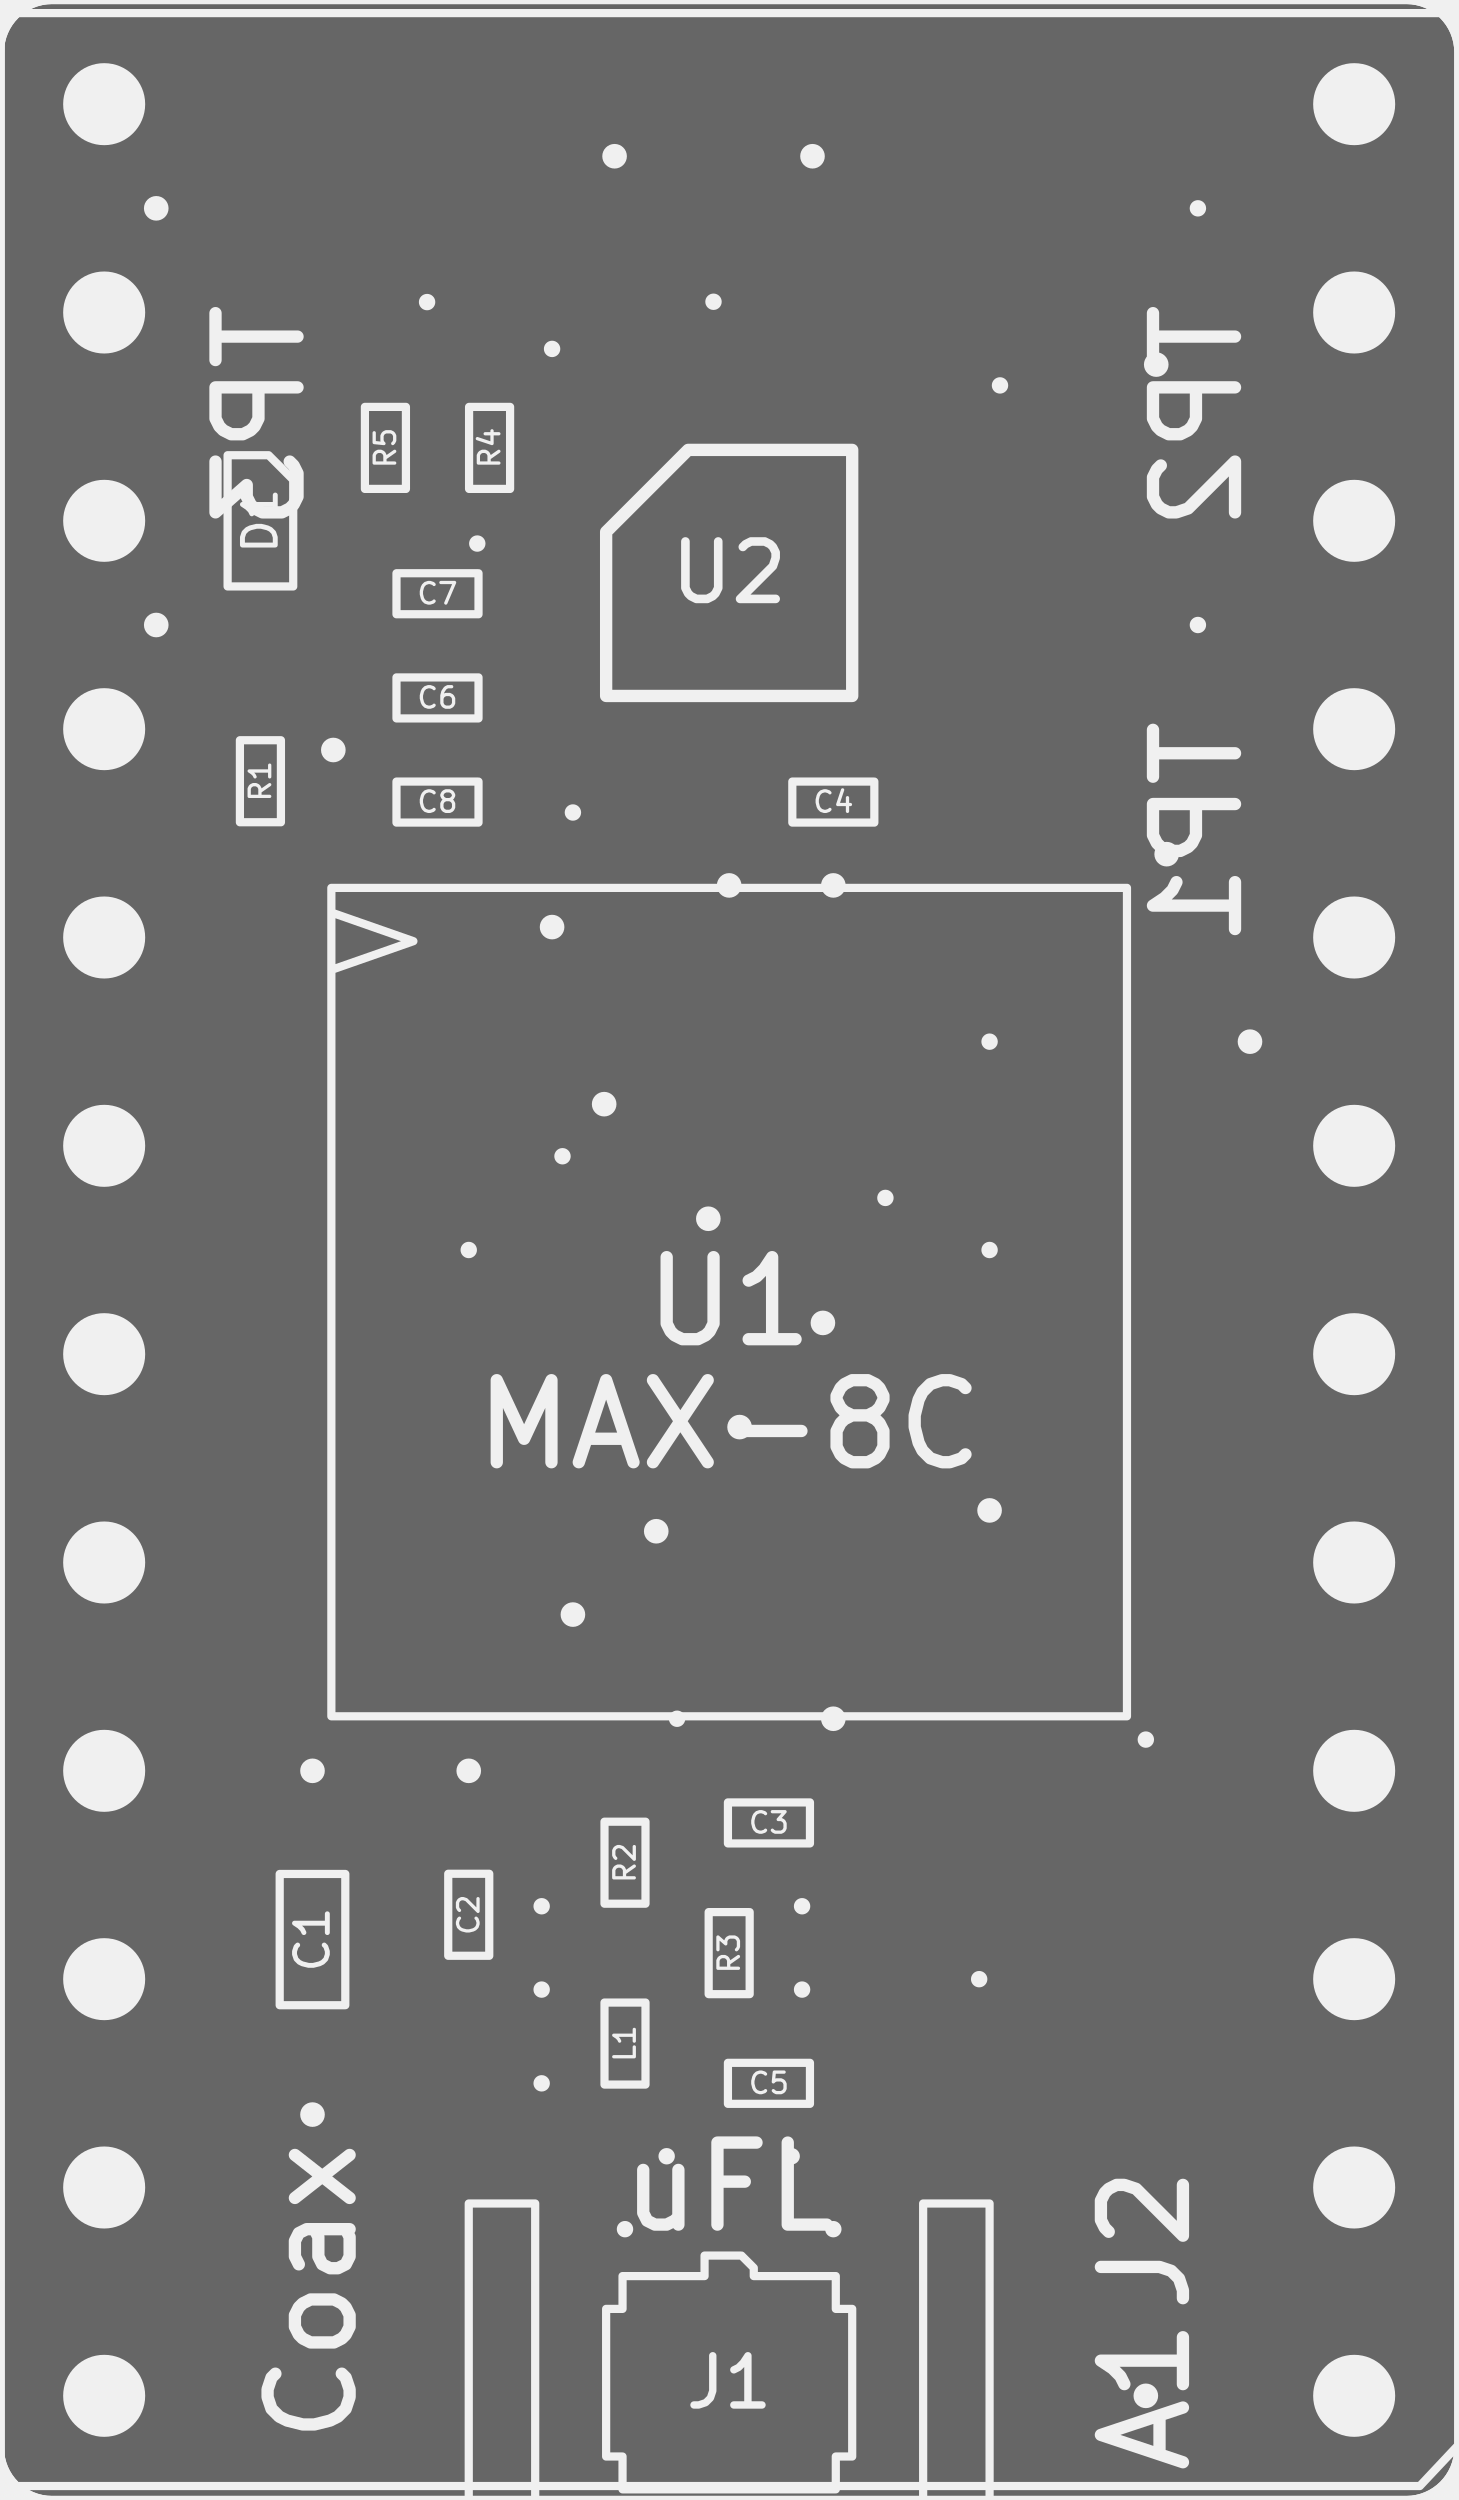
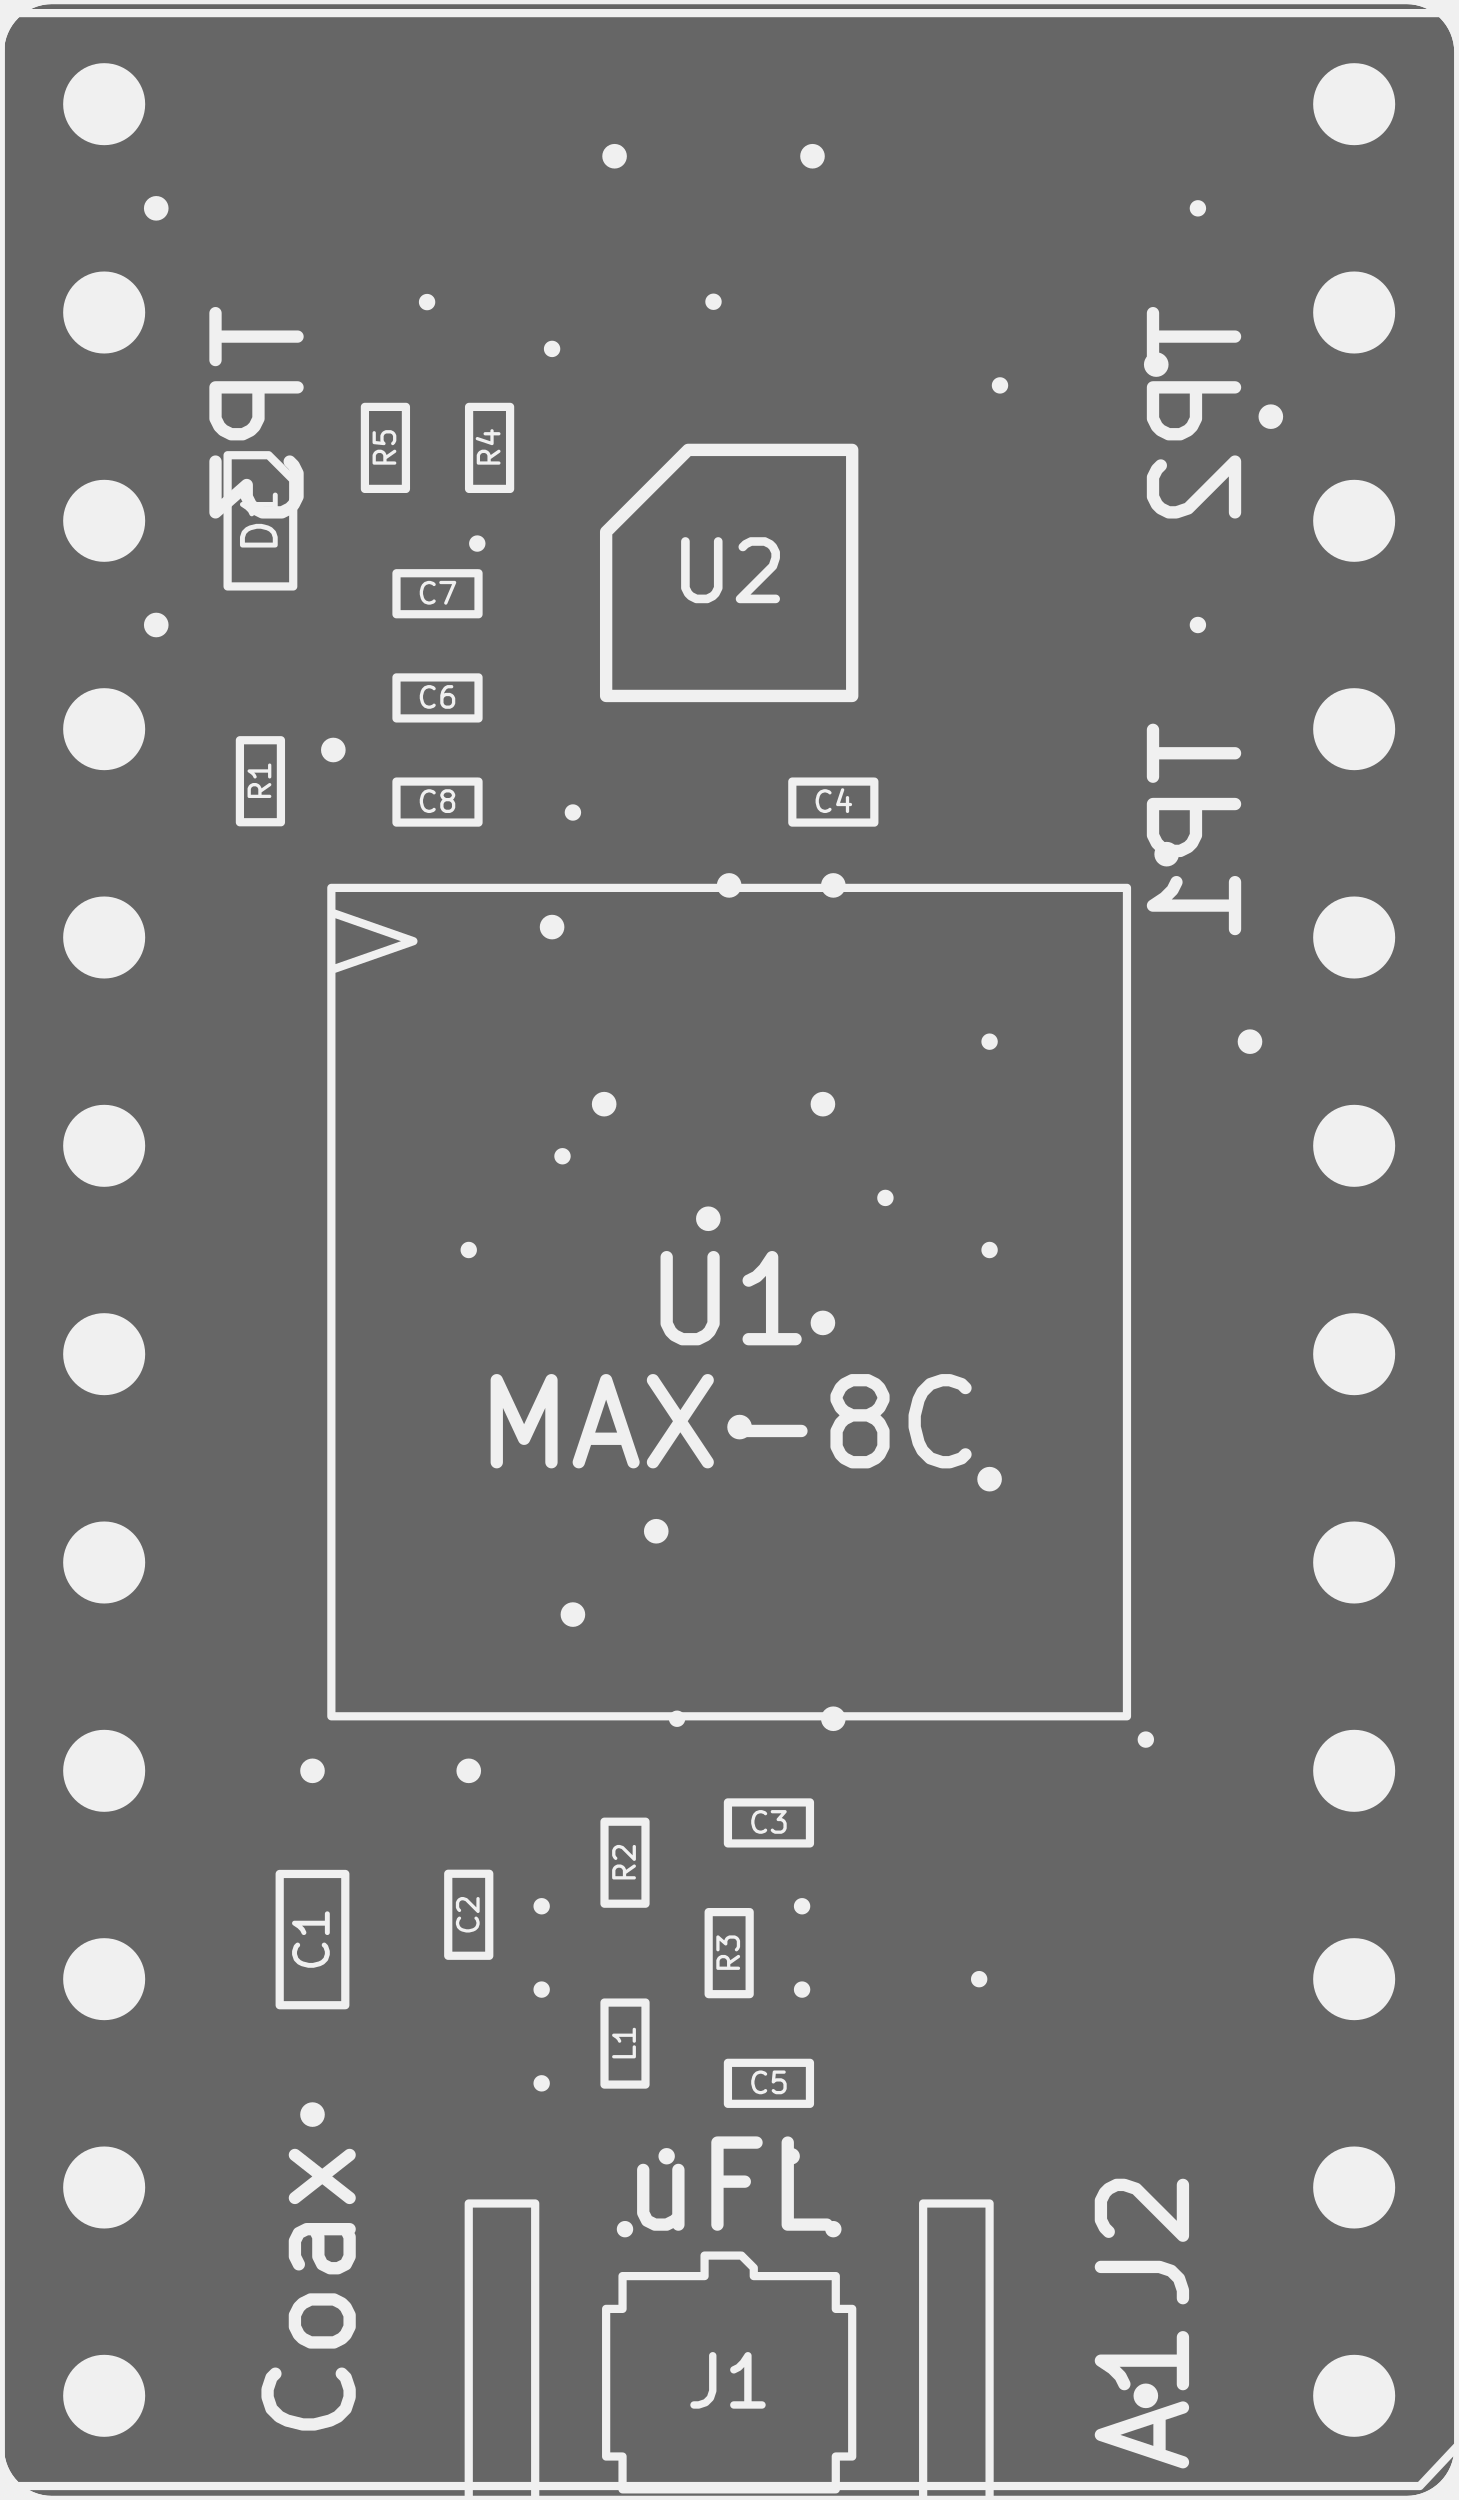
- <svg xmlns="http://www.w3.org/2000/svg" xmlns:xlink="http://www.w3.org/1999/xlink" version="1.1" stroke-linecap="round" stroke-linejoin="round" stroke-width="0" fill-rule="evenodd" clip-rule="evenodd" id="Ch9lYOowfraq_top" viewBox="121920 -113030 17780 30480" width="17.78mm" height="30.48mm">
+ <svg xmlns="http://www.w3.org/2000/svg" xmlns:xlink="http://www.w3.org/1999/xlink" version="1.1" stroke-linecap="round" stroke-linejoin="round" stroke-width="0" fill-rule="evenodd" clip-rule="evenodd" id="AOrsSv2anbSY_top" viewBox="121920 -113030 17780 30480" width="17.78mm" height="30.48mm">
  <defs>
-     <style>.Ch9lYOowfraq_fr4 {color: #666666;}
- .Ch9lYOowfraq_cu {color: #cccccc;}
- .Ch9lYOowfraq_cf {color: #cc9933;}
- .Ch9lYOowfraq_sm {color: #004200; opacity: 0.75;}
- .Ch9lYOowfraq_ss {color: #ffffff;}
- .Ch9lYOowfraq_sp {color: #999999;}
- .Ch9lYOowfraq_out {color: #000000;}</style>
-     <circle cx="0" cy="0" r="100" id="Kig3tadVABJM_pad-1" />
-     <circle cx="0" cy="0" r="150" id="Kig3tadVABJM_pad-2" />
-     <circle cx="0" cy="0" r="500" id="Kig3tadVABJM_pad-3" />
-     <g id="Ch9lYOowfraq_top_drill1">
-       <use xlink:href="#Kig3tadVABJM_pad-1" x="127127" y="-86233" />
-       <use xlink:href="#Kig3tadVABJM_pad-1" x="127635" y="-97790" />
-       <use xlink:href="#Kig3tadVABJM_pad-1" x="127739" y="-89177" />
-       <use xlink:href="#Kig3tadVABJM_pad-1" x="128524" y="-105791" />
-       <use xlink:href="#Kig3tadVABJM_pad-1" x="128524" y="-106807" />
-       <use xlink:href="#Kig3tadVABJM_pad-1" x="128524" y="-107950" />
-       <use xlink:href="#Kig3tadVABJM_pad-1" x="128651" y="-86804" />
-       <use xlink:href="#Kig3tadVABJM_pad-1" x="128778" y="-96647" />
-       <use xlink:href="#Kig3tadVABJM_pad-1" x="128905" y="-92456" />
-       <use xlink:href="#Kig3tadVABJM_pad-1" x="129540" y="-109728" />
-       <use xlink:href="#Kig3tadVABJM_pad-1" x="130048" y="-108839" />
-       <use xlink:href="#Kig3tadVABJM_pad-1" x="130175" y="-103505" />
-       <use xlink:href="#Kig3tadVABJM_pad-1" x="130619" y="-86229" />
-       <use xlink:href="#Kig3tadVABJM_pad-1" x="131572" y="-108839" />
-       <use xlink:href="#Kig3tadVABJM_pad-1" x="131699" y="-105791" />
-       <use xlink:href="#Kig3tadVABJM_pad-1" x="131699" y="-106807" />
-       <use xlink:href="#Kig3tadVABJM_pad-1" x="132080" y="-109728" />
-       <use xlink:href="#Kig3tadVABJM_pad-1" x="132715" y="-97155" />
-       <use xlink:href="#Kig3tadVABJM_pad-1" x="133858" y="-106680" />
-       <use xlink:href="#Kig3tadVABJM_pad-1" x="133985" y="-95250" />
-       <use xlink:href="#Kig3tadVABJM_pad-1" x="133985" y="-97790" />
-       <use xlink:href="#Kig3tadVABJM_pad-1" x="134112" y="-87249" />
-       <use xlink:href="#Kig3tadVABJM_pad-1" x="135890" y="-103759" />
-       <use xlink:href="#Kig3tadVABJM_pad-1" x="136525" y="-85090" />
-       <use xlink:href="#Kig3tadVABJM_pad-1" x="136525" y="-90170" />
-       <use xlink:href="#Kig3tadVABJM_pad-2" x="123825" y="-85090" />
-       <use xlink:href="#Kig3tadVABJM_pad-2" x="123825" y="-90170" />
-       <use xlink:href="#Kig3tadVABJM_pad-2" x="125730" y="-104140" />
-       <use xlink:href="#Kig3tadVABJM_pad-2" x="125730" y="-108331" />
-       <use xlink:href="#Kig3tadVABJM_pad-2" x="125984" y="-91694" />
-       <use xlink:href="#Kig3tadVABJM_pad-2" x="127635" y="-104140" />
-       <use xlink:href="#Kig3tadVABJM_pad-2" x="128651" y="-93853" />
-       <use xlink:href="#Kig3tadVABJM_pad-2" x="128905" y="-102235" />
-       <use xlink:href="#Kig3tadVABJM_pad-2" x="129286" y="-96012" />
-       <use xlink:href="#Kig3tadVABJM_pad-2" x="129413" y="-84455" />
-       <use xlink:href="#Kig3tadVABJM_pad-2" x="129921" y="-101219" />
-       <use xlink:href="#Kig3tadVABJM_pad-2" x="130556" y="-97409" />
-       <use xlink:href="#Kig3tadVABJM_pad-2" x="130810" y="-93345" />
-       <use xlink:href="#Kig3tadVABJM_pad-2" x="130937" y="-99949" />
-       <use xlink:href="#Kig3tadVABJM_pad-2" x="131826" y="-84455" />
-       <use xlink:href="#Kig3tadVABJM_pad-2" x="131953" y="-98679" />
-       <use xlink:href="#Kig3tadVABJM_pad-2" x="132080" y="-93345" />
-       <use xlink:href="#Kig3tadVABJM_pad-2" x="132080" y="-103505" />
-       <use xlink:href="#Kig3tadVABJM_pad-2" x="133985" y="-100965" />
-       <use xlink:href="#Kig3tadVABJM_pad-2" x="135890" y="-111760" />
-       <use xlink:href="#Kig3tadVABJM_pad-2" x="136017" y="-86995" />
-       <use xlink:href="#Kig3tadVABJM_pad-2" x="136144" y="-92964" />
-       <use xlink:href="#Kig3tadVABJM_pad-2" x="137160" y="-95250" />
-       <use xlink:href="#Kig3tadVABJM_pad-3" x="123190" y="-83820" />
-       <use xlink:href="#Kig3tadVABJM_pad-3" x="123190" y="-86360" />
-       <use xlink:href="#Kig3tadVABJM_pad-3" x="123190" y="-88900" />
-       <use xlink:href="#Kig3tadVABJM_pad-3" x="123190" y="-91440" />
-       <use xlink:href="#Kig3tadVABJM_pad-3" x="123190" y="-93980" />
-       <use xlink:href="#Kig3tadVABJM_pad-3" x="123190" y="-96520" />
-       <use xlink:href="#Kig3tadVABJM_pad-3" x="123190" y="-99060" />
-       <use xlink:href="#Kig3tadVABJM_pad-3" x="123190" y="-101600" />
-       <use xlink:href="#Kig3tadVABJM_pad-3" x="123190" y="-104140" />
-       <use xlink:href="#Kig3tadVABJM_pad-3" x="123190" y="-106680" />
-       <use xlink:href="#Kig3tadVABJM_pad-3" x="123190" y="-109220" />
-       <use xlink:href="#Kig3tadVABJM_pad-3" x="123190" y="-111760" />
-       <use xlink:href="#Kig3tadVABJM_pad-3" x="138430" y="-83820" />
-       <use xlink:href="#Kig3tadVABJM_pad-3" x="138430" y="-86360" />
-       <use xlink:href="#Kig3tadVABJM_pad-3" x="138430" y="-88900" />
-       <use xlink:href="#Kig3tadVABJM_pad-3" x="138430" y="-91440" />
-       <use xlink:href="#Kig3tadVABJM_pad-3" x="138430" y="-93980" />
-       <use xlink:href="#Kig3tadVABJM_pad-3" x="138430" y="-96520" />
-       <use xlink:href="#Kig3tadVABJM_pad-3" x="138430" y="-99060" />
-       <use xlink:href="#Kig3tadVABJM_pad-3" x="138430" y="-101600" />
-       <use xlink:href="#Kig3tadVABJM_pad-3" x="138430" y="-104140" />
-       <use xlink:href="#Kig3tadVABJM_pad-3" x="138430" y="-106680" />
-       <use xlink:href="#Kig3tadVABJM_pad-3" x="138430" y="-109220" />
-       <use xlink:href="#Kig3tadVABJM_pad-3" x="138430" y="-111760" />
+     <style>.AOrsSv2anbSY_fr4 {color: #666666;}
+ .AOrsSv2anbSY_cu {color: #cccccc;}
+ .AOrsSv2anbSY_cf {color: #cc9933;}
+ .AOrsSv2anbSY_sm {color: #004200; opacity: 0.75;}
+ .AOrsSv2anbSY_ss {color: #ffffff;}
+ .AOrsSv2anbSY_sp {color: #999999;}
+ .AOrsSv2anbSY_out {color: #000000;}</style>
+     <circle cx="0" cy="0" r="100" id="kP4t5rlowE-0_pad-1" />
+     <circle cx="0" cy="0" r="150" id="kP4t5rlowE-0_pad-2" />
+     <circle cx="0" cy="0" r="500" id="kP4t5rlowE-0_pad-3" />
+     <g id="AOrsSv2anbSY_top_drill1">
+       <use xlink:href="#kP4t5rlowE-0_pad-1" x="127127" y="-86233" />
+       <use xlink:href="#kP4t5rlowE-0_pad-1" x="127635" y="-97790" />
+       <use xlink:href="#kP4t5rlowE-0_pad-1" x="127739" y="-89177" />
+       <use xlink:href="#kP4t5rlowE-0_pad-1" x="128524" y="-105791" />
+       <use xlink:href="#kP4t5rlowE-0_pad-1" x="128524" y="-106807" />
+       <use xlink:href="#kP4t5rlowE-0_pad-1" x="128524" y="-107950" />
+       <use xlink:href="#kP4t5rlowE-0_pad-1" x="128651" y="-86804" />
+       <use xlink:href="#kP4t5rlowE-0_pad-1" x="128778" y="-96647" />
+       <use xlink:href="#kP4t5rlowE-0_pad-1" x="128905" y="-92456" />
+       <use xlink:href="#kP4t5rlowE-0_pad-1" x="129540" y="-109728" />
+       <use xlink:href="#kP4t5rlowE-0_pad-1" x="130048" y="-108839" />
+       <use xlink:href="#kP4t5rlowE-0_pad-1" x="130175" y="-103505" />
+       <use xlink:href="#kP4t5rlowE-0_pad-1" x="130619" y="-86229" />
+       <use xlink:href="#kP4t5rlowE-0_pad-1" x="131572" y="-108839" />
+       <use xlink:href="#kP4t5rlowE-0_pad-1" x="131699" y="-105791" />
+       <use xlink:href="#kP4t5rlowE-0_pad-1" x="131699" y="-106807" />
+       <use xlink:href="#kP4t5rlowE-0_pad-1" x="132080" y="-109728" />
+       <use xlink:href="#kP4t5rlowE-0_pad-1" x="132715" y="-97155" />
+       <use xlink:href="#kP4t5rlowE-0_pad-1" x="133858" y="-106680" />
+       <use xlink:href="#kP4t5rlowE-0_pad-1" x="133985" y="-95250" />
+       <use xlink:href="#kP4t5rlowE-0_pad-1" x="133985" y="-97790" />
+       <use xlink:href="#kP4t5rlowE-0_pad-1" x="134112" y="-87249" />
+       <use xlink:href="#kP4t5rlowE-0_pad-1" x="135890" y="-103759" />
+       <use xlink:href="#kP4t5rlowE-0_pad-1" x="136525" y="-85090" />
+       <use xlink:href="#kP4t5rlowE-0_pad-1" x="136525" y="-90170" />
+       <use xlink:href="#kP4t5rlowE-0_pad-2" x="123825" y="-85090" />
+       <use xlink:href="#kP4t5rlowE-0_pad-2" x="123825" y="-90170" />
+       <use xlink:href="#kP4t5rlowE-0_pad-2" x="125730" y="-104140" />
+       <use xlink:href="#kP4t5rlowE-0_pad-2" x="125730" y="-108331" />
+       <use xlink:href="#kP4t5rlowE-0_pad-2" x="125984" y="-91694" />
+       <use xlink:href="#kP4t5rlowE-0_pad-2" x="127635" y="-104140" />
+       <use xlink:href="#kP4t5rlowE-0_pad-2" x="128651" y="-93853" />
+       <use xlink:href="#kP4t5rlowE-0_pad-2" x="128905" y="-102235" />
+       <use xlink:href="#kP4t5rlowE-0_pad-2" x="129286" y="-96012" />
+       <use xlink:href="#kP4t5rlowE-0_pad-2" x="129413" y="-84455" />
+       <use xlink:href="#kP4t5rlowE-0_pad-2" x="129921" y="-101219" />
+       <use xlink:href="#kP4t5rlowE-0_pad-2" x="130556" y="-97409" />
+       <use xlink:href="#kP4t5rlowE-0_pad-2" x="130810" y="-93345" />
+       <use xlink:href="#kP4t5rlowE-0_pad-2" x="130937" y="-99949" />
+       <use xlink:href="#kP4t5rlowE-0_pad-2" x="131826" y="-84455" />
+       <use xlink:href="#kP4t5rlowE-0_pad-2" x="131953" y="-96012" />
+       <use xlink:href="#kP4t5rlowE-0_pad-2" x="131953" y="-98679" />
+       <use xlink:href="#kP4t5rlowE-0_pad-2" x="132080" y="-93345" />
+       <use xlink:href="#kP4t5rlowE-0_pad-2" x="132080" y="-103505" />
+       <use xlink:href="#kP4t5rlowE-0_pad-2" x="133985" y="-100584" />
+       <use xlink:href="#kP4t5rlowE-0_pad-2" x="135890" y="-111760" />
+       <use xlink:href="#kP4t5rlowE-0_pad-2" x="136017" y="-86995" />
+       <use xlink:href="#kP4t5rlowE-0_pad-2" x="136144" y="-92964" />
+       <use xlink:href="#kP4t5rlowE-0_pad-2" x="137160" y="-95250" />
+       <use xlink:href="#kP4t5rlowE-0_pad-2" x="137414" y="-87630" />
+       <use xlink:href="#kP4t5rlowE-0_pad-3" x="123190" y="-83820" />
+       <use xlink:href="#kP4t5rlowE-0_pad-3" x="123190" y="-86360" />
+       <use xlink:href="#kP4t5rlowE-0_pad-3" x="123190" y="-88900" />
+       <use xlink:href="#kP4t5rlowE-0_pad-3" x="123190" y="-91440" />
+       <use xlink:href="#kP4t5rlowE-0_pad-3" x="123190" y="-93980" />
+       <use xlink:href="#kP4t5rlowE-0_pad-3" x="123190" y="-96520" />
+       <use xlink:href="#kP4t5rlowE-0_pad-3" x="123190" y="-99060" />
+       <use xlink:href="#kP4t5rlowE-0_pad-3" x="123190" y="-101600" />
+       <use xlink:href="#kP4t5rlowE-0_pad-3" x="123190" y="-104140" />
+       <use xlink:href="#kP4t5rlowE-0_pad-3" x="123190" y="-106680" />
+       <use xlink:href="#kP4t5rlowE-0_pad-3" x="123190" y="-109220" />
+       <use xlink:href="#kP4t5rlowE-0_pad-3" x="123190" y="-111760" />
+       <use xlink:href="#kP4t5rlowE-0_pad-3" x="138430" y="-83820" />
+       <use xlink:href="#kP4t5rlowE-0_pad-3" x="138430" y="-86360" />
+       <use xlink:href="#kP4t5rlowE-0_pad-3" x="138430" y="-88900" />
+       <use xlink:href="#kP4t5rlowE-0_pad-3" x="138430" y="-91440" />
+       <use xlink:href="#kP4t5rlowE-0_pad-3" x="138430" y="-93980" />
+       <use xlink:href="#kP4t5rlowE-0_pad-3" x="138430" y="-96520" />
+       <use xlink:href="#kP4t5rlowE-0_pad-3" x="138430" y="-99060" />
+       <use xlink:href="#kP4t5rlowE-0_pad-3" x="138430" y="-101600" />
+       <use xlink:href="#kP4t5rlowE-0_pad-3" x="138430" y="-104140" />
+       <use xlink:href="#kP4t5rlowE-0_pad-3" x="138430" y="-106680" />
+       <use xlink:href="#kP4t5rlowE-0_pad-3" x="138430" y="-109220" />
+       <use xlink:href="#kP4t5rlowE-0_pad-3" x="138430" y="-111760" />
    </g>
-     <g id="Ch9lYOowfraq_top_drill2">
+     <g id="AOrsSv2anbSY_top_drill2">
      <path d="M 122555 -113030 A 635 635 0 0 0 121920 -112395 M 121920 -83185 A 635 635 0 0 0 122555 -82550 M 139065 -82550 A 635 635 0 0 0 139700 -83185 M 139700 -112395 A 635 635 0 0 0 139065 -113030 M 139700 -83185 139700 -112395 M 122555 -82550 139065 -82550 M 121920 -112395 121920 -83185 M 139065 -113030 122555 -113030" fill="none" stroke-width="100" />
      <path d="M 124547.38 -86368.1 124547.38 -86939.52 M 125547.38 -86653.81 124547.38 -86653.81 M 125547.38 -87272.86 124547.38 -87272.86 124547.38 -87653.81 124595 -87749.05 124642.62 -87796.67 124737.86 -87844.29 124880.71 -87844.29 124975.95 -87796.67 125023.57 -87749.05 125071.19 -87653.81 125071.19 -87272.86 M 124547.38 -88177.62 124547.38 -88796.67 124928.33 -88463.33 124928.33 -88606.19 124975.95 -88701.43 125023.57 -88749.05 125118.81 -88796.67 125356.9 -88796.67 125452.14 -88749.05 125499.76 -88701.43 125547.38 -88606.19 125547.38 -88320.48 125499.76 -88225.24 125452.14 -88177.62 M 135977.38 -86368.1 135977.38 -86939.52 M 136977.38 -86653.81 135977.38 -86653.81 M 136977.38 -87272.86 135977.38 -87272.86 135977.38 -87653.81 136025 -87749.05 136072.62 -87796.67 136167.86 -87844.29 136310.71 -87844.29 136405.95 -87796.67 136453.57 -87749.05 136501.19 -87653.81 136501.19 -87272.86 M 136072.62 -88225.24 136025 -88272.86 135977.38 -88368.1 135977.38 -88606.19 136025 -88701.43 136072.62 -88749.05 136167.86 -88796.67 136263.09 -88796.67 136405.95 -88749.05 136977.38 -88177.62 136977.38 -88796.67 M 135977.38 -91448.1 135977.38 -92019.52 M 136977.38 -91733.81 135977.38 -91733.81 M 136977.38 -92352.86 135977.38 -92352.86 135977.38 -92733.81 136025 -92829.05 136072.62 -92876.67 136167.86 -92924.29 136310.71 -92924.29 136405.95 -92876.67 136453.57 -92829.05 136501.19 -92733.81 136501.19 -92352.86 M 136977.38 -93876.67 136977.38 -93305.24 M 136977.38 -93590.95 135977.38 -93590.95 136120.24 -93495.71 136215.48 -93400.48 136263.09 -93305.24" fill="none" stroke-width="150" />
    </g>
-     <g id="Ch9lYOowfraq_top_drill3">
-       <path d="M 122555 -113030 A 635 635 0 0 0 121920 -112395 M 121920 -83185 A 635 635 0 0 0 122555 -82550 M 139065 -82550 A 635 635 0 0 0 139700 -83185 M 139700 -112395 A 635 635 0 0 0 139065 -113030 M 139700 -83185 139700 -112395 M 122555 -82550 139065 -82550 M 121920 -112395 121920 -83185 M 139065 -113030 122555 -113030 M 121930 -82710 139700 -82710 139700 -112360 M 139230 -112860 139700 -112360 M 139230 -112860 121930 -112860 121930 -82710 M 126754 -92079 127754 -92079 M 126754 -92579 126754 -92079 M 127754 -92579 126754 -92579 M 127754 -92079 127754 -92579 M 126869 -87511 126869 -88511 M 126369 -87511 126869 -87511 M 126369 -88511 126369 -87511 M 126869 -88511 126369 -88511 M 128139 -87511 128139 -88511 M 127639 -87511 128139 -87511 M 127639 -88511 127639 -87511 M 128139 -88511 127639 -88511 M 126754 -89539 127754 -89539 M 126754 -90039 126754 -89539 M 127754 -90039 126754 -90039 M 127754 -89539 127754 -90039 M 126754 -90809 127754 -90809 M 126754 -91309 126754 -90809 M 127754 -91309 126754 -91309 M 127754 -90809 127754 -91309 M 132580 -92579 131580 -92579 M 132580 -92079 132580 -92579 M 131580 -92079 132580 -92079 M 131580 -92579 131580 -92079" fill="none" stroke-width="100" />
+     <g id="AOrsSv2anbSY_top_drill3">
+       <path d="M 122555 -113030 A 635 635 0 0 0 121920 -112395 M 121920 -83185 A 635 635 0 0 0 122555 -82550 M 139065 -82550 A 635 635 0 0 0 139700 -83185 M 139700 -112395 A 635 635 0 0 0 139065 -113030 M 139700 -83185 139700 -112395 M 122555 -82550 139065 -82550 M 121920 -112395 121920 -83185 M 139065 -113030 122555 -113030 M 126754 -92079 127754 -92079 M 126754 -92579 126754 -92079 M 127754 -92579 126754 -92579 M 127754 -92079 127754 -92579 M 128139 -87511 128139 -88511 M 127639 -87511 128139 -87511 M 127639 -88511 127639 -87511 M 128139 -88511 127639 -88511 M 126754 -89539 127754 -89539 M 126754 -90039 126754 -89539 M 127754 -90039 126754 -90039 M 127754 -89539 127754 -90039 M 127385 -105395 127885 -105395 127885 -106395 127385 -106395 127385 -105395 M 121930 -82710 139700 -82710 139700 -112360 M 139230 -112860 139700 -112360 M 139230 -112860 121930 -112860 121930 -82710 M 126869 -87511 126869 -88511 M 126369 -87511 126869 -87511 M 126369 -88511 126369 -87511 M 126869 -88511 126369 -88511 M 126754 -90809 127754 -90809 M 126754 -91309 126754 -90809 M 127754 -91309 126754 -91309 M 127754 -90809 127754 -91309 M 132580 -92579 131580 -92579 M 132580 -92079 132580 -92579 M 131580 -92079 132580 -92079 M 131580 -92579 131580 -92079" fill="none" stroke-width="100" />
      <path d="M 129310 -89035 130310 -88035 M 129310 -91035 129310 -89035 M 132310 -91035 129310 -91035 M 132310 -88035 132310 -91035 M 130310 -88035 132310 -88035" fill="none" stroke-width="150" />
-       <path d="M 131110 -110200 130960 -110050 M 132110 -112900 132110 -112500 M 132310 -112500 132110 -112500 M 132310 -110700 132310 -112500 M 132110 -112900 129510 -112900 129510 -112500 M 129310 -112500 129510 -112500 M 129310 -110700 129310 -112500 M 132110 -110700 132110 -110300 M 132310 -110700 132110 -110700 M 131110 -110300 132110 -110300 M 131110 -110200 131110 -110300 M 130510 -110050 130960 -110050 M 130510 -110050 130510 -110300 129510 -110300 M 129510 -110700 129510 -110300 M 129310 -110700 129510 -110700 M 127385 -105395 127885 -105395 127885 -106395 127385 -106395 127385 -105395 M 124845 -92575 124845 -91575 M 125345 -92575 124845 -92575 M 125345 -91575 125345 -92575 M 124845 -91575 125345 -91575 M 124695 -89700 125495 -89700 M 124695 -88100 124695 -89700 M 125195 -88100 124695 -88100 M 125495 -88400 125195 -88100 M 125495 -89700 125495 -88400 M 125330 -106997.5 125330 -105397.5 M 126130 -106997.5 125330 -106997.5 M 126130 -105397.5 126130 -106997.5 M 125330 -105397.5 126130 -105397.5 M 129790 -105760 129290 -105760 129290 -104760 129790 -104760 129790 -105760 M 129290 -106965 129790 -106965 129790 -107965 129290 -107965 129290 -106965 M 131060 -105862.5 131060 -106862.5 M 130560 -105862.5 131060 -105862.5 M 130560 -106862.5 130560 -105862.5 M 131060 -106862.5 130560 -106862.5 M 131795 -108200 130795 -108200 M 131795 -107700 131795 -108200 M 130795 -107700 131795 -107700 M 130795 -108200 130795 -107700 M 131795 -105025 130795 -105025 M 131795 -104525 131795 -105025 M 130795 -104525 131795 -104525 M 130795 -105025 130795 -104525 M 127635 -109415 127635 -122745 M 128445 -109415 127635 -109415 M 128445 -113225 128445 -109415 M 133175 -113225 128445 -113225 M 133175 -109415 133175 -113225 M 133985 -109415 133175 -109415 M 133985 -109415 133985 -122745 M 133975 -122745 127645 -122745 M 131560 -113225 130810 -114225 130060 -113225 M 125960 -93375 125960 -103475 M 135660 -93375 135660 -103475 M 125960 -93375 135660 -93375 M 125960 -103475 135660 -103475 M 126960 -94025 125960 -94375 M 125960 -93675 126960 -94025" fill="none" stroke-width="100" />
+       <path d="M 131110 -110200 130960 -110050 M 132110 -112900 132110 -112500 M 132310 -112500 132110 -112500 M 132310 -110700 132310 -112500 M 132110 -112900 129510 -112900 129510 -112500 M 129310 -112500 129510 -112500 M 129310 -110700 129310 -112500 M 132110 -110700 132110 -110300 M 132310 -110700 132110 -110700 M 131110 -110300 132110 -110300 M 131110 -110200 131110 -110300 M 130510 -110050 130960 -110050 M 130510 -110050 130510 -110300 129510 -110300 M 129510 -110700 129510 -110300 M 129310 -110700 129510 -110700 M 124845 -92575 124845 -91575 M 125345 -92575 124845 -92575 M 125345 -91575 125345 -92575 M 124845 -91575 125345 -91575 M 124695 -89700 125495 -89700 M 124695 -88100 124695 -89700 M 125195 -88100 124695 -88100 M 125495 -88400 125195 -88100 M 125495 -89700 125495 -88400 M 125330 -106997.5 125330 -105397.5 M 126130 -106997.5 125330 -106997.5 M 126130 -105397.5 126130 -106997.5 M 125330 -105397.5 126130 -105397.5 M 129790 -105760 129290 -105760 129290 -104760 129790 -104760 129790 -105760 M 129290 -106965 129790 -106965 129790 -107965 129290 -107965 129290 -106965 M 131060 -105862.5 131060 -106862.5 M 130560 -105862.5 131060 -105862.5 M 130560 -106862.5 130560 -105862.5 M 131060 -106862.5 130560 -106862.5 M 131795 -108200 130795 -108200 M 131795 -107700 131795 -108200 M 130795 -107700 131795 -107700 M 130795 -108200 130795 -107700 M 131795 -105025 130795 -105025 M 131795 -104525 131795 -105025 M 130795 -104525 131795 -104525 M 130795 -105025 130795 -104525 M 127635 -109415 127635 -122745 M 128445 -109415 127635 -109415 M 128445 -113225 128445 -109415 M 133175 -113225 128445 -113225 M 133175 -109415 133175 -113225 M 133985 -109415 133175 -109415 M 133985 -109415 133985 -122745 M 133975 -122745 127645 -122745 M 131560 -113225 130810 -114225 130060 -113225 M 125960 -93375 125960 -103475 M 135660 -93375 135660 -103475 M 125960 -93375 135660 -93375 M 125960 -103475 135660 -103475 M 126960 -94025 125960 -94375 M 125960 -93675 126960 -94025" fill="none" stroke-width="100" />
+       <path d="M 127212.33 -92418.29 127200.43 -92430.19 127164.71 -92442.1 127140.9 -92442.1 127105.19 -92430.19 127081.38 -92406.38 127069.48 -92382.57 127057.57 -92334.95 127057.57 -92299.24 127069.48 -92251.62 127081.38 -92227.81 127105.19 -92204 127140.9 -92192.1 127164.71 -92192.1 127200.43 -92204 127212.33 -92215.9 M 127355.19 -92299.24 127331.38 -92287.33 127319.48 -92275.43 127307.57 -92251.62 127307.57 -92239.71 127319.48 -92215.9 127331.38 -92204 127355.19 -92192.1 127402.81 -92192.1 127426.62 -92204 127438.52 -92215.9 127450.43 -92239.71 127450.43 -92251.62 127438.52 -92275.43 127426.62 -92287.33 127402.81 -92299.24 127355.19 -92299.24 127331.38 -92311.14 127319.48 -92323.05 127307.57 -92346.86 127307.57 -92394.48 127319.48 -92418.29 127331.38 -92430.19 127355.19 -92442.1 127402.81 -92442.1 127426.62 -92430.19 127438.52 -92418.29 127450.43 -92394.48 127450.43 -92346.86 127438.52 -92323.05 127426.62 -92311.14 127402.81 -92299.24 M 128002.09 -88052.67 127883.05 -88136 M 128002.09 -88195.52 127752.09 -88195.52 127752.09 -88100.29 127764 -88076.48 127775.9 -88064.57 127799.71 -88052.67 127835.43 -88052.67 127859.24 -88064.57 127871.14 -88076.48 127883.05 -88100.29 127883.05 -88195.52 M 127835.43 -87838.38 128002.09 -87838.38 M 127740.19 -87897.9 127918.76 -87957.43 127918.76 -87802.67 M 127212.33 -89878.29 127200.43 -89890.19 127164.71 -89902.1 127140.9 -89902.1 127105.19 -89890.19 127081.38 -89866.38 127069.48 -89842.57 127057.57 -89794.95 127057.57 -89759.24 127069.48 -89711.62 127081.38 -89687.81 127105.19 -89664 127140.9 -89652.1 127164.71 -89652.1 127200.43 -89664 127212.33 -89675.9 M 127295.67 -89652.1 127462.33 -89652.1 127355.19 -89902.1 M 127724.28 -105936.67 127736.19 -105948.57 127748.09 -105984.29 127748.09 -106008.1 127736.19 -106043.81 127712.38 -106067.62 127688.57 -106079.52 127640.95 -106091.43 127605.24 -106091.43 127557.62 -106079.52 127533.81 -106067.62 127510 -106043.81 127498.09 -106008.1 127498.09 -105984.29 127510 -105948.57 127521.9 -105936.67 M 127521.9 -105841.43 127510 -105829.52 127498.09 -105805.71 127498.09 -105746.19 127510 -105722.38 127521.9 -105710.48 127545.71 -105698.57 127569.52 -105698.57 127605.24 -105710.48 127748.09 -105853.33 127748.09 -105698.57" fill="none" stroke-width="40" />
      <path d="M 136056.67 -112474.28 136056.67 -111998.09 M 136342.38 -112569.52 135342.38 -112236.19 136342.38 -111902.86 M 136342.38 -111045.71 136342.38 -111617.14 M 136342.38 -111331.43 135342.38 -111331.43 135485.24 -111426.67 135580.48 -111521.9 135628.09 -111617.14" fill="none" stroke-width="150" />
-       <path d="M 127212.33 -92418.29 127200.43 -92430.19 127164.71 -92442.1 127140.9 -92442.1 127105.19 -92430.19 127081.38 -92406.38 127069.48 -92382.57 127057.57 -92334.95 127057.57 -92299.24 127069.48 -92251.62 127081.38 -92227.81 127105.19 -92204 127140.9 -92192.1 127164.71 -92192.1 127200.43 -92204 127212.33 -92215.9 M 127355.19 -92299.24 127331.38 -92287.33 127319.48 -92275.43 127307.57 -92251.62 127307.57 -92239.71 127319.48 -92215.9 127331.38 -92204 127355.19 -92192.1 127402.81 -92192.1 127426.62 -92204 127438.52 -92215.9 127450.43 -92239.71 127450.43 -92251.62 127438.52 -92275.43 127426.62 -92287.33 127402.81 -92299.24 127355.19 -92299.24 127331.38 -92311.14 127319.48 -92323.05 127307.57 -92346.86 127307.57 -92394.48 127319.48 -92418.29 127331.38 -92430.19 127355.19 -92442.1 127402.81 -92442.1 127426.62 -92430.19 127438.52 -92418.29 127450.43 -92394.48 127450.43 -92346.86 127438.52 -92323.05 127426.62 -92311.14 127402.81 -92299.24 M 126732.09 -88052.67 126613.05 -88136 M 126732.09 -88195.52 126482.09 -88195.52 126482.09 -88100.29 126494 -88076.48 126505.9 -88064.57 126529.71 -88052.67 126565.43 -88052.67 126589.24 -88064.57 126601.14 -88076.48 126613.05 -88100.29 126613.05 -88195.52 M 126482.09 -87826.48 126482.09 -87945.52 126601.14 -87957.43 126589.24 -87945.52 126577.33 -87921.71 126577.33 -87862.19 126589.24 -87838.38 126601.14 -87826.48 126624.95 -87814.57 126684.48 -87814.57 126708.28 -87826.48 126720.19 -87838.38 126732.09 -87862.19 126732.09 -87921.71 126720.19 -87945.52 126708.28 -87957.43 M 128002.09 -88052.67 127883.05 -88136 M 128002.09 -88195.52 127752.09 -88195.52 127752.09 -88100.29 127764 -88076.48 127775.9 -88064.57 127799.71 -88052.67 127835.43 -88052.67 127859.24 -88064.57 127871.14 -88076.48 127883.05 -88100.29 127883.05 -88195.52 M 127835.43 -87838.38 128002.09 -87838.38 M 127740.19 -87897.9 127918.76 -87957.43 127918.76 -87802.67 M 127212.33 -89878.29 127200.43 -89890.19 127164.71 -89902.1 127140.9 -89902.1 127105.19 -89890.19 127081.38 -89866.38 127069.48 -89842.57 127057.57 -89794.95 127057.57 -89759.24 127069.48 -89711.62 127081.38 -89687.81 127105.19 -89664 127140.9 -89652.1 127164.71 -89652.1 127200.43 -89664 127212.33 -89675.9 M 127295.67 -89652.1 127462.33 -89652.1 127355.19 -89902.1 M 127212.33 -91148.29 127200.43 -91160.19 127164.71 -91172.1 127140.9 -91172.1 127105.19 -91160.19 127081.38 -91136.38 127069.48 -91112.57 127057.57 -91064.95 127057.57 -91029.24 127069.48 -90981.62 127081.38 -90957.81 127105.19 -90934 127140.9 -90922.1 127164.71 -90922.1 127200.43 -90934 127212.33 -90945.9 M 127426.62 -90922.1 127379 -90922.1 127355.19 -90934 127343.28 -90945.9 127319.48 -90981.62 127307.57 -91029.24 127307.57 -91124.48 127319.48 -91148.29 127331.38 -91160.19 127355.19 -91172.1 127402.81 -91172.1 127426.62 -91160.19 127438.52 -91148.29 127450.43 -91124.48 127450.43 -91064.95 127438.52 -91041.14 127426.62 -91029.24 127402.81 -91017.33 127355.19 -91017.33 127331.38 -91029.24 127319.48 -91041.14 127307.57 -91064.95 M 132038.33 -92418.29 132026.43 -92430.19 131990.71 -92442.1 131966.9 -92442.1 131931.19 -92430.19 131907.38 -92406.38 131895.48 -92382.57 131883.57 -92334.95 131883.57 -92299.24 131895.48 -92251.62 131907.38 -92227.81 131931.19 -92204 131966.9 -92192.1 131990.71 -92192.1 132026.43 -92204 132038.33 -92215.9 M 132252.62 -92275.43 132252.62 -92442.1 M 132193.09 -92180.19 132133.57 -92358.76 132288.33 -92358.76" fill="none" stroke-width="40" />
+       <path d="M 126732.09 -88052.67 126613.05 -88136 M 126732.09 -88195.52 126482.09 -88195.52 126482.09 -88100.29 126494 -88076.48 126505.9 -88064.57 126529.71 -88052.67 126565.43 -88052.67 126589.24 -88064.57 126601.14 -88076.48 126613.05 -88100.29 126613.05 -88195.52 M 126482.09 -87826.48 126482.09 -87945.52 126601.14 -87957.43 126589.24 -87945.52 126577.33 -87921.71 126577.33 -87862.19 126589.24 -87838.38 126601.14 -87826.48 126624.95 -87814.57 126684.48 -87814.57 126708.28 -87826.48 126720.19 -87838.38 126732.09 -87862.19 126732.09 -87921.71 126720.19 -87945.52 126708.28 -87957.43 M 127212.33 -91148.29 127200.43 -91160.19 127164.71 -91172.1 127140.9 -91172.1 127105.19 -91160.19 127081.38 -91136.38 127069.48 -91112.57 127057.57 -91064.95 127057.57 -91029.24 127069.48 -90981.62 127081.38 -90957.81 127105.19 -90934 127140.9 -90922.1 127164.71 -90922.1 127200.43 -90934 127212.33 -90945.9 M 127426.62 -90922.1 127379 -90922.1 127355.19 -90934 127343.28 -90945.9 127319.48 -90981.62 127307.57 -91029.24 127307.57 -91124.48 127319.48 -91148.29 127331.38 -91160.19 127355.19 -91172.1 127402.81 -91172.1 127426.62 -91160.19 127438.52 -91148.29 127450.43 -91124.48 127450.43 -91064.95 127438.52 -91041.14 127426.62 -91029.24 127402.81 -91017.33 127355.19 -91017.33 127331.38 -91029.24 127319.48 -91041.14 127307.57 -91064.95 M 132038.33 -92418.29 132026.43 -92430.19 131990.71 -92442.1 131966.9 -92442.1 131931.19 -92430.19 131907.38 -92406.38 131895.48 -92382.57 131883.57 -92334.95 131883.57 -92299.24 131895.48 -92251.62 131907.38 -92227.81 131931.19 -92204 131966.9 -92192.1 131990.71 -92192.1 132026.43 -92204 132038.33 -92215.9 M 132252.62 -92275.43 132252.62 -92442.1 M 132193.09 -92180.19 132133.57 -92358.76 132288.33 -92358.76" fill="none" stroke-width="40" />
      <path d="M 130276.67 -89151.67 130276.67 -89718.33 130310 -89785 130343.33 -89818.33 130410 -89851.67 130543.33 -89851.67 130610 -89818.33 130643.33 -89785 130676.67 -89718.33 130676.67 -89151.67 M 130976.67 -89218.33 131010 -89185 131076.67 -89151.67 131243.33 -89151.67 131310 -89185 131343.33 -89218.33 131376.67 -89285 131376.67 -89351.67 131343.33 -89451.67 130943.33 -89851.67 131376.67 -89851.67" fill="none" stroke-width="105" />
      <path d="M 130190.95 -109005.71 130190.95 -109672.38 M 129762.38 -109005.71 129762.38 -109529.52 129810 -109624.76 129905.24 -109672.38 130048.09 -109672.38 130143.33 -109624.76 130190.95 -109577.14 M 131000.48 -109148.57 130667.14 -109148.57 M 130667.14 -109672.38 130667.14 -108672.38 131143.33 -108672.38 M 132000.48 -109672.38 131524.28 -109672.38 131524.28 -108672.38" fill="none" stroke-width="150" />
      <path d="M 130610 -111271.43 130610 -111700 130581.43 -111785.71 130524.28 -111842.86 130438.57 -111871.43 130381.43 -111871.43 M 131210 -111871.43 130867.14 -111871.43 M 131038.57 -111871.43 131038.57 -111271.43 130981.43 -111357.14 130924.28 -111414.29 130867.14 -111442.86" fill="none" stroke-width="90" />
-       <path d="M 127724.28 -105936.67 127736.19 -105948.57 127748.09 -105984.29 127748.09 -106008.1 127736.19 -106043.81 127712.38 -106067.62 127688.57 -106079.52 127640.95 -106091.43 127605.24 -106091.43 127557.62 -106079.52 127533.81 -106067.62 127510 -106043.81 127498.09 -106008.1 127498.09 -105984.29 127510 -105948.57 127521.9 -105936.67 M 127521.9 -105841.43 127510 -105829.52 127498.09 -105805.71 127498.09 -105746.19 127510 -105722.38 127521.9 -105710.48 127545.71 -105698.57 127569.52 -105698.57 127605.24 -105710.48 127748.09 -105853.33 127748.09 -105698.57 M 125208.09 -92116.67 125089.05 -92200 M 125208.09 -92259.52 124958.09 -92259.52 124958.09 -92164.29 124970 -92140.48 124981.9 -92128.57 125005.71 -92116.67 125041.43 -92116.67 125065.24 -92128.57 125077.14 -92140.48 125089.05 -92164.29 125089.05 -92259.52 M 125208.09 -91878.57 125208.09 -92021.43 M 125208.09 -91950 124958.09 -91950 124993.81 -91973.81 125017.62 -91997.62 125029.52 -92021.43" fill="none" stroke-width="40" />
+       <path d="M 125208.09 -92116.67 125089.05 -92200 M 125208.09 -92259.52 124958.09 -92259.52 124958.09 -92164.29 124970 -92140.48 124981.9 -92128.57 125005.71 -92116.67 125041.43 -92116.67 125065.24 -92128.57 125077.14 -92140.48 125089.05 -92164.29 125089.05 -92259.52 M 125208.09 -91878.57 125208.09 -92021.43 M 125208.09 -91950 124958.09 -91950 124993.81 -91973.81 125017.62 -91997.62 125029.52 -92021.43" fill="none" stroke-width="40" />
      <path d="M 125275.95 -89195.24 124875.95 -89195.24 124875.95 -89100 124895 -89042.86 124933.09 -89004.76 124971.19 -88985.71 125047.38 -88966.67 125104.52 -88966.67 125180.71 -88985.71 125218.81 -89004.76 125256.9 -89042.86 125275.95 -89100 125275.95 -89195.24 M 125275.95 -88585.71 125275.95 -88814.29 M 125275.95 -88700 124875.95 -88700 124933.09 -88738.1 124971.19 -88776.19 124990.24 -88814.29 M 125872.86 -106264.17 125891.9 -106283.21 125910.95 -106340.36 125910.95 -106378.45 125891.9 -106435.6 125853.81 -106473.69 125815.71 -106492.74 125739.52 -106511.79 125682.38 -106511.79 125606.19 -106492.74 125568.09 -106473.69 125530 -106435.6 125510.95 -106378.45 125510.95 -106340.36 125530 -106283.21 125549.05 -106264.17 M 125910.95 -105883.21 125910.95 -106111.79 M 125910.95 -105997.5 125510.95 -105997.5 125568.09 -106035.6 125606.19 -106073.69 125625.24 -106111.79" fill="none" stroke-width="60" />
      <path d="M 129653.09 -105301.67 129534.05 -105385 M 129653.09 -105444.52 129403.09 -105444.52 129403.09 -105349.29 129415 -105325.48 129426.9 -105313.57 129450.71 -105301.67 129486.43 -105301.67 129510.24 -105313.57 129522.14 -105325.48 129534.05 -105349.29 129534.05 -105444.52 M 129426.9 -105206.43 129415 -105194.52 129403.09 -105170.71 129403.09 -105111.19 129415 -105087.38 129426.9 -105075.48 129450.71 -105063.57 129474.52 -105063.57 129510.24 -105075.48 129653.09 -105218.33 129653.09 -105063.57 M 129653.09 -107506.67 129653.09 -107625.71 129403.09 -107625.71 M 129653.09 -107292.38 129653.09 -107435.24 M 129653.09 -107363.81 129403.09 -107363.81 129438.81 -107387.62 129462.62 -107411.43 129474.52 -107435.24 M 130923.09 -106404.17 130804.05 -106487.5 M 130923.09 -106547.02 130673.09 -106547.02 130673.09 -106451.79 130685 -106427.98 130696.9 -106416.07 130720.71 -106404.17 130756.43 -106404.17 130780.24 -106416.07 130792.14 -106427.98 130804.05 -106451.79 130804.05 -106547.02 M 130673.09 -106320.83 130673.09 -106166.07 130768.33 -106249.4 130768.33 -106213.69 130780.24 -106189.88 130792.14 -106177.98 130815.95 -106166.07 130875.48 -106166.07 130899.28 -106177.98 130911.19 -106189.88 130923.09 -106213.69 130923.09 -106285.12 130911.19 -106308.93 130899.28 -106320.83 M 131253.33 -108039.29 131241.43 -108051.19 131205.71 -108063.1 131181.9 -108063.1 131146.19 -108051.19 131122.38 -108027.38 131110.48 -108003.57 131098.57 -107955.95 131098.57 -107920.24 131110.48 -107872.62 131122.38 -107848.81 131146.19 -107825 131181.9 -107813.1 131205.71 -107813.1 131241.43 -107825 131253.33 -107836.9 M 131479.52 -107813.1 131360.48 -107813.1 131348.57 -107932.14 131360.48 -107920.24 131384.28 -107908.33 131443.81 -107908.33 131467.62 -107920.24 131479.52 -107932.14 131491.43 -107955.95 131491.43 -108015.48 131479.52 -108039.29 131467.62 -108051.19 131443.81 -108063.1 131384.28 -108063.1 131360.48 -108051.19 131348.57 -108039.29 M 131253.33 -104864.29 131241.43 -104876.19 131205.71 -104888.1 131181.9 -104888.1 131146.19 -104876.19 131122.38 -104852.38 131110.48 -104828.57 131098.57 -104780.95 131098.57 -104745.24 131110.48 -104697.62 131122.38 -104673.81 131146.19 -104650 131181.9 -104638.1 131205.71 -104638.1 131241.43 -104650 131253.33 -104661.9 M 131336.67 -104638.1 131491.43 -104638.1 131408.09 -104733.33 131443.81 -104733.33 131467.62 -104745.24 131479.52 -104757.14 131491.43 -104780.95 131491.43 -104840.48 131479.52 -104864.29 131467.62 -104876.19 131443.81 -104888.1 131372.38 -104888.1 131348.57 -104876.19 131336.67 -104864.29" fill="none" stroke-width="40" />
      <path d="M 126087.14 -111490 126134.76 -111537.62 126182.38 -111680.48 126182.38 -111775.71 126134.76 -111918.57 126039.52 -112013.81 125944.28 -112061.43 125753.81 -112109.05 125610.95 -112109.05 125420.48 -112061.43 125325.24 -112013.81 125230 -111918.57 125182.38 -111775.71 125182.38 -111680.48 125230 -111537.62 125277.62 -111490 M 126182.38 -110918.57 126134.76 -111013.81 126087.14 -111061.43 125991.9 -111109.05 125706.19 -111109.05 125610.95 -111061.43 125563.33 -111013.81 125515.71 -110918.57 125515.71 -110775.71 125563.33 -110680.48 125610.95 -110632.86 125706.19 -110585.24 125991.9 -110585.24 126087.14 -110632.86 126134.76 -110680.48 126182.38 -110775.71 126182.38 -110918.57 M 126182.38 -109728.1 125658.57 -109728.1 125563.33 -109775.71 125515.71 -109870.95 125515.71 -110061.43 125563.33 -110156.67 M 126134.76 -109728.1 126182.38 -109823.33 126182.38 -110061.43 126134.76 -110156.67 126039.52 -110204.29 125944.28 -110204.29 125849.05 -110156.67 125801.43 -110061.43 125801.43 -109823.33 125753.81 -109728.1 M 126182.38 -109347.14 125515.71 -108823.33 M 125515.71 -109347.14 126182.38 -108823.33 M 135342.38 -110188.33 136056.67 -110188.33 136199.52 -110235.95 136294.76 -110331.19 136342.38 -110474.05 136342.38 -110569.29 M 135437.62 -109759.76 135390 -109712.14 135342.38 -109616.9 135342.38 -109378.81 135390 -109283.57 135437.62 -109235.95 135532.86 -109188.33 135628.09 -109188.33 135770.95 -109235.95 136342.38 -109807.38 136342.38 -109188.33 M 127976.67 -100377.38 127976.67 -99377.38 128310 -100091.67 128643.33 -99377.38 128643.33 -100377.38 M 129071.9 -100091.67 129548.09 -100091.67 M 128976.67 -100377.38 129310 -99377.38 129643.33 -100377.38 M 129881.43 -99377.38 130548.09 -100377.38 M 130548.09 -99377.38 129881.43 -100377.38 M 130929.05 -99996.43 131690.95 -99996.43 M 132310 -99805.95 132214.76 -99758.33 132167.14 -99710.71 132119.52 -99615.48 132119.52 -99567.86 132167.14 -99472.62 132214.76 -99425 132310 -99377.38 132500.48 -99377.38 132595.71 -99425 132643.33 -99472.62 132690.95 -99567.86 132690.95 -99615.48 132643.33 -99710.71 132595.71 -99758.33 132500.48 -99805.95 132310 -99805.95 132214.76 -99853.57 132167.14 -99901.19 132119.52 -99996.43 132119.52 -100186.9 132167.14 -100282.14 132214.76 -100329.76 132310 -100377.38 132500.48 -100377.38 132595.71 -100329.76 132643.33 -100282.14 132690.95 -100186.9 132690.95 -99996.43 132643.33 -99901.19 132595.71 -99853.57 132500.48 -99805.95 M 133690.95 -100282.14 133643.33 -100329.76 133500.48 -100377.38 133405.24 -100377.38 133262.38 -100329.76 133167.14 -100234.52 133119.52 -100139.29 133071.9 -99948.81 133071.9 -99805.95 133119.52 -99615.48 133167.14 -99520.24 133262.38 -99425 133405.24 -99377.38 133500.48 -99377.38 133643.33 -99425 133690.95 -99472.62 M 130048.09 -97877.38 130048.09 -98686.9 130095.71 -98782.14 130143.33 -98829.76 130238.57 -98877.38 130429.05 -98877.38 130524.28 -98829.76 130571.9 -98782.14 130619.52 -98686.9 130619.52 -97877.38 M 131619.52 -98877.38 131048.09 -98877.38 M 131333.81 -98877.38 131333.81 -97877.38 131238.57 -98020.24 131143.33 -98115.48 131048.09 -98163.1" fill="none" stroke-width="150" />
    </g>
-     <clipPath id="Ch9lYOowfraq_top_outline">
+     <clipPath id="AOrsSv2anbSY_top_outline">
      <path d="M 122555 -113030 A 635 635 0 0 0 121920 -112395 L 121920 -83185 A 635 635 0 0 0 122555 -82550 L 139065 -82550 A 635 635 0 0 0 139700 -83185 L 139700 -112395 A 635 635 0 0 0 139065 -113030 L 122555 -113030" fill="none" stroke-width="100" />
    </clipPath>
-     <mask id="Ch9lYOowfraq_top_mech-mask">
+     <mask id="AOrsSv2anbSY_top_mech-mask">
      <g fill="#000" stroke="#000">
        <rect x="121920" y="-113030" width="17780" height="30480" fill="#fff" />
-         <use xlink:href="#Ch9lYOowfraq_top_drill1" />
-         <use xlink:href="#Ch9lYOowfraq_top_drill2" />
-         <use xlink:href="#Ch9lYOowfraq_top_drill3" />
+         <use xlink:href="#AOrsSv2anbSY_top_drill1" />
+         <use xlink:href="#AOrsSv2anbSY_top_drill2" />
+         <use xlink:href="#AOrsSv2anbSY_top_drill3" />
      </g>
    </mask>
  </defs>
  <g transform="translate(0,-195580) scale(1,-1)">
-     <g mask="url(#Ch9lYOowfraq_top_mech-mask)" clip-path="url(#Ch9lYOowfraq_top_outline)">
-       <rect x="121920" y="-113030" width="17780" height="30480" fill="currentColor" class="Ch9lYOowfraq_fr4" />
+     <g mask="url(#AOrsSv2anbSY_top_mech-mask)" clip-path="url(#AOrsSv2anbSY_top_outline)">
+       <rect x="121920" y="-113030" width="17780" height="30480" fill="currentColor" class="AOrsSv2anbSY_fr4" />
    </g>
  </g>
</svg>
